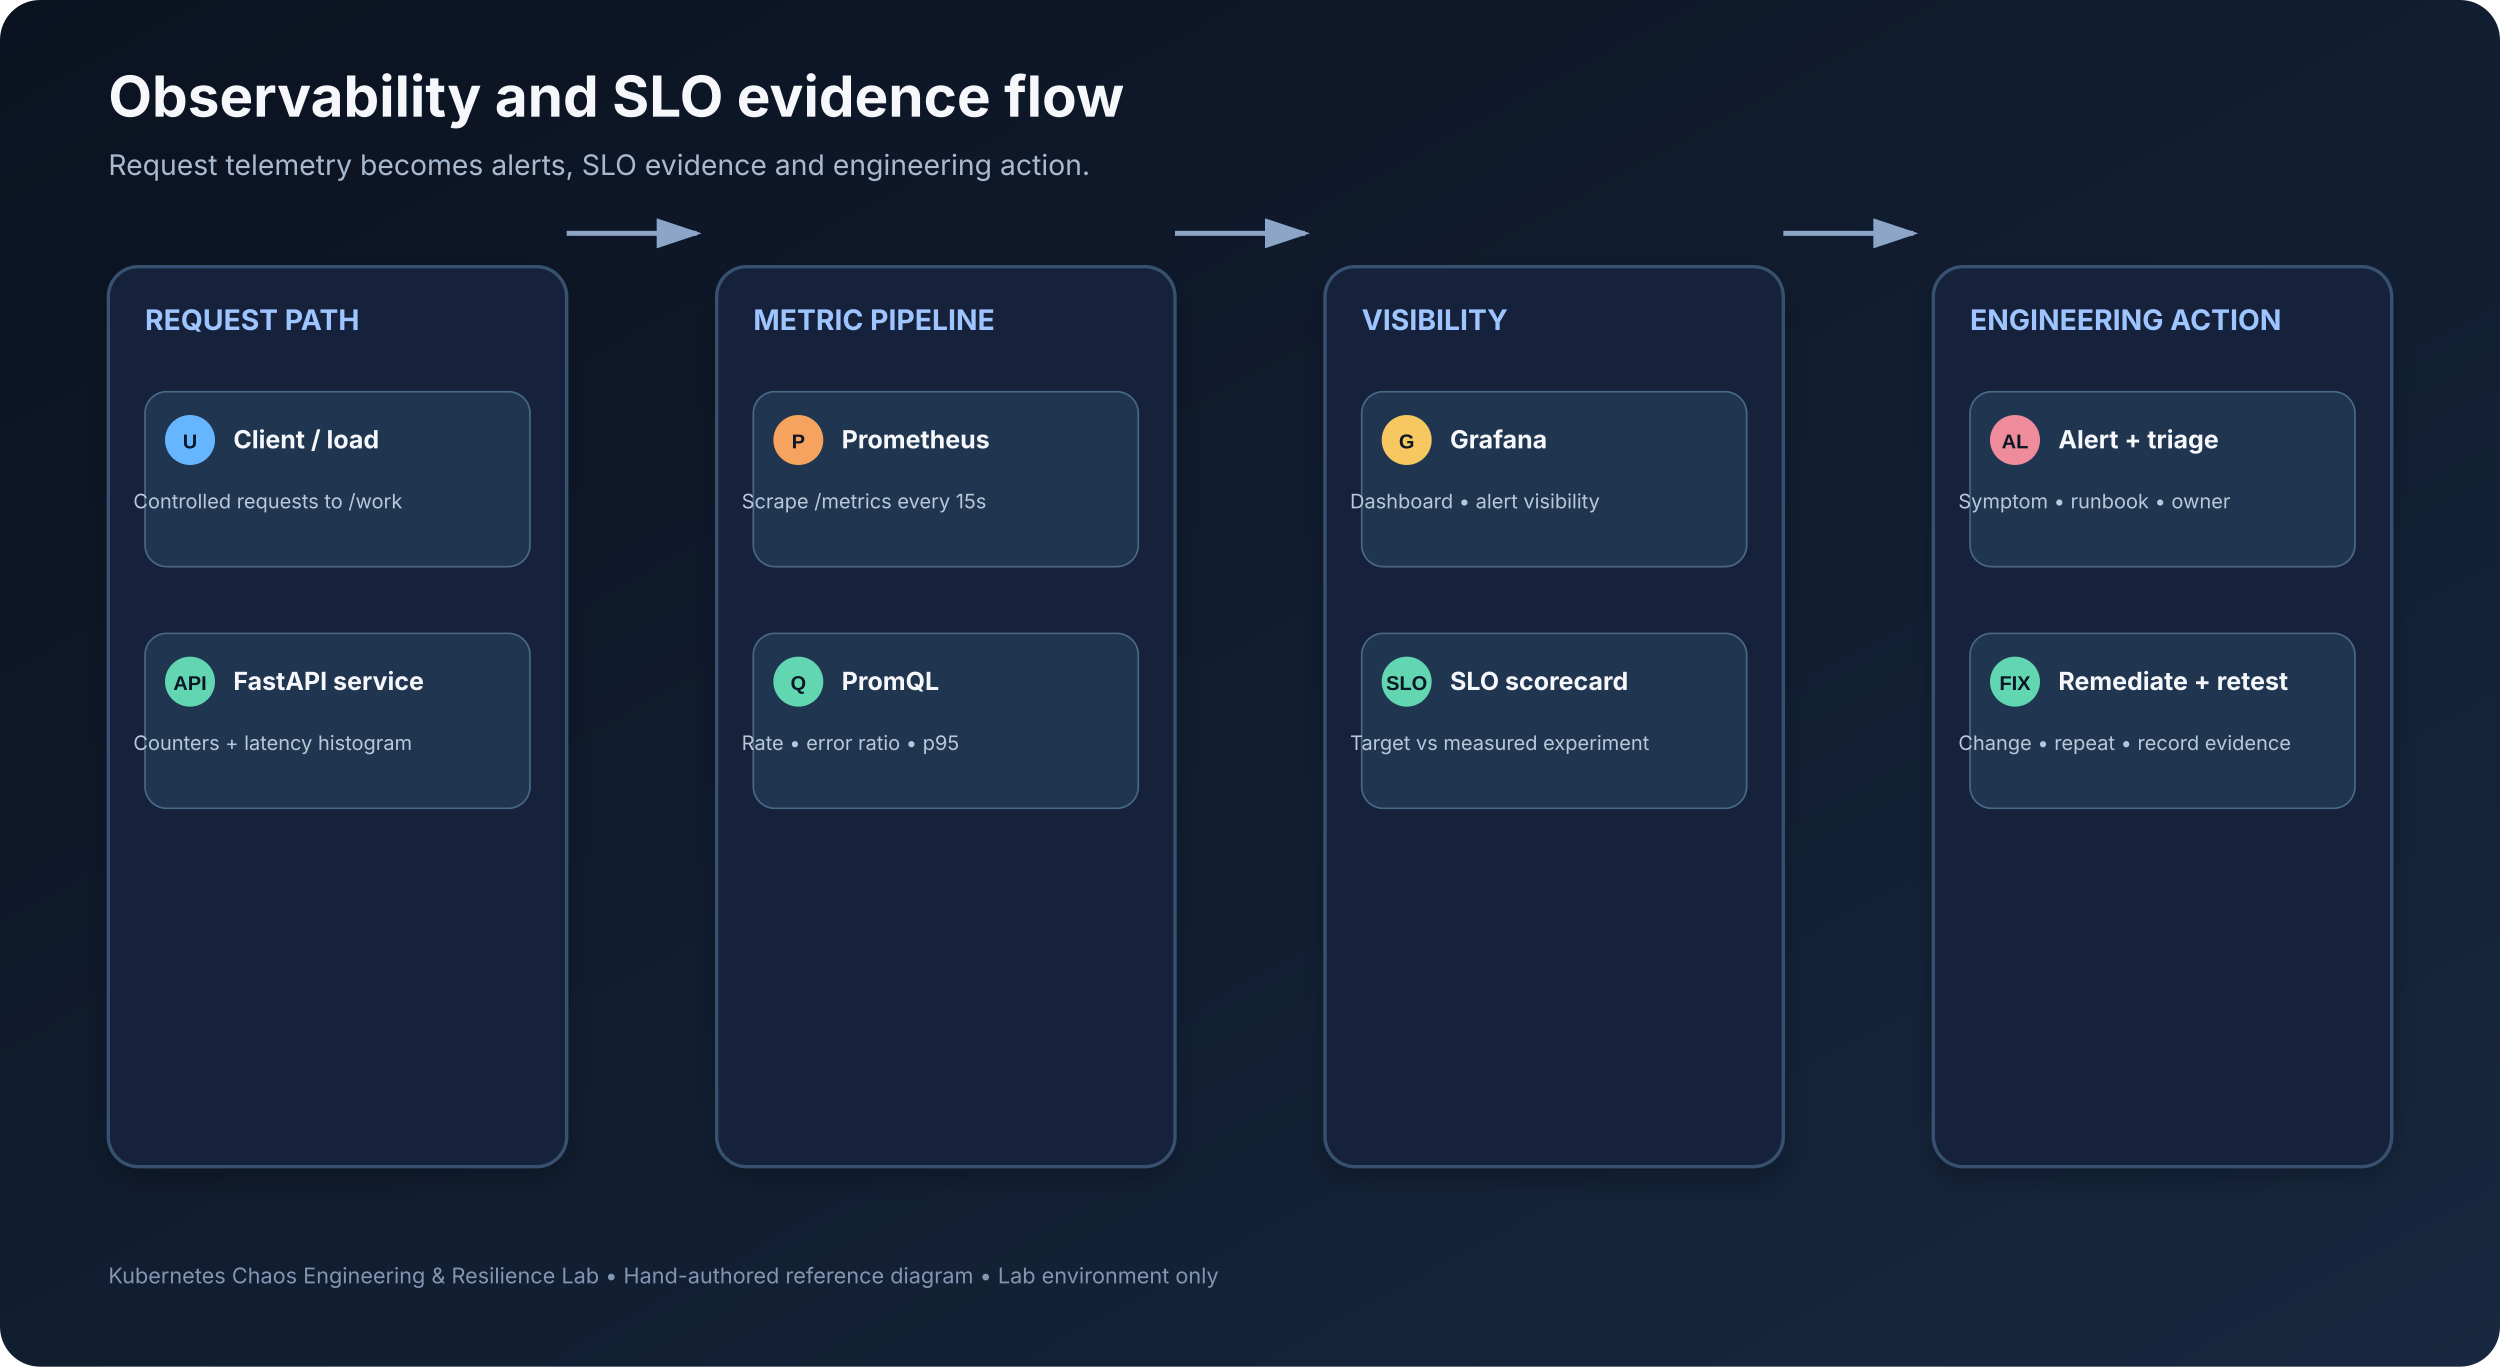
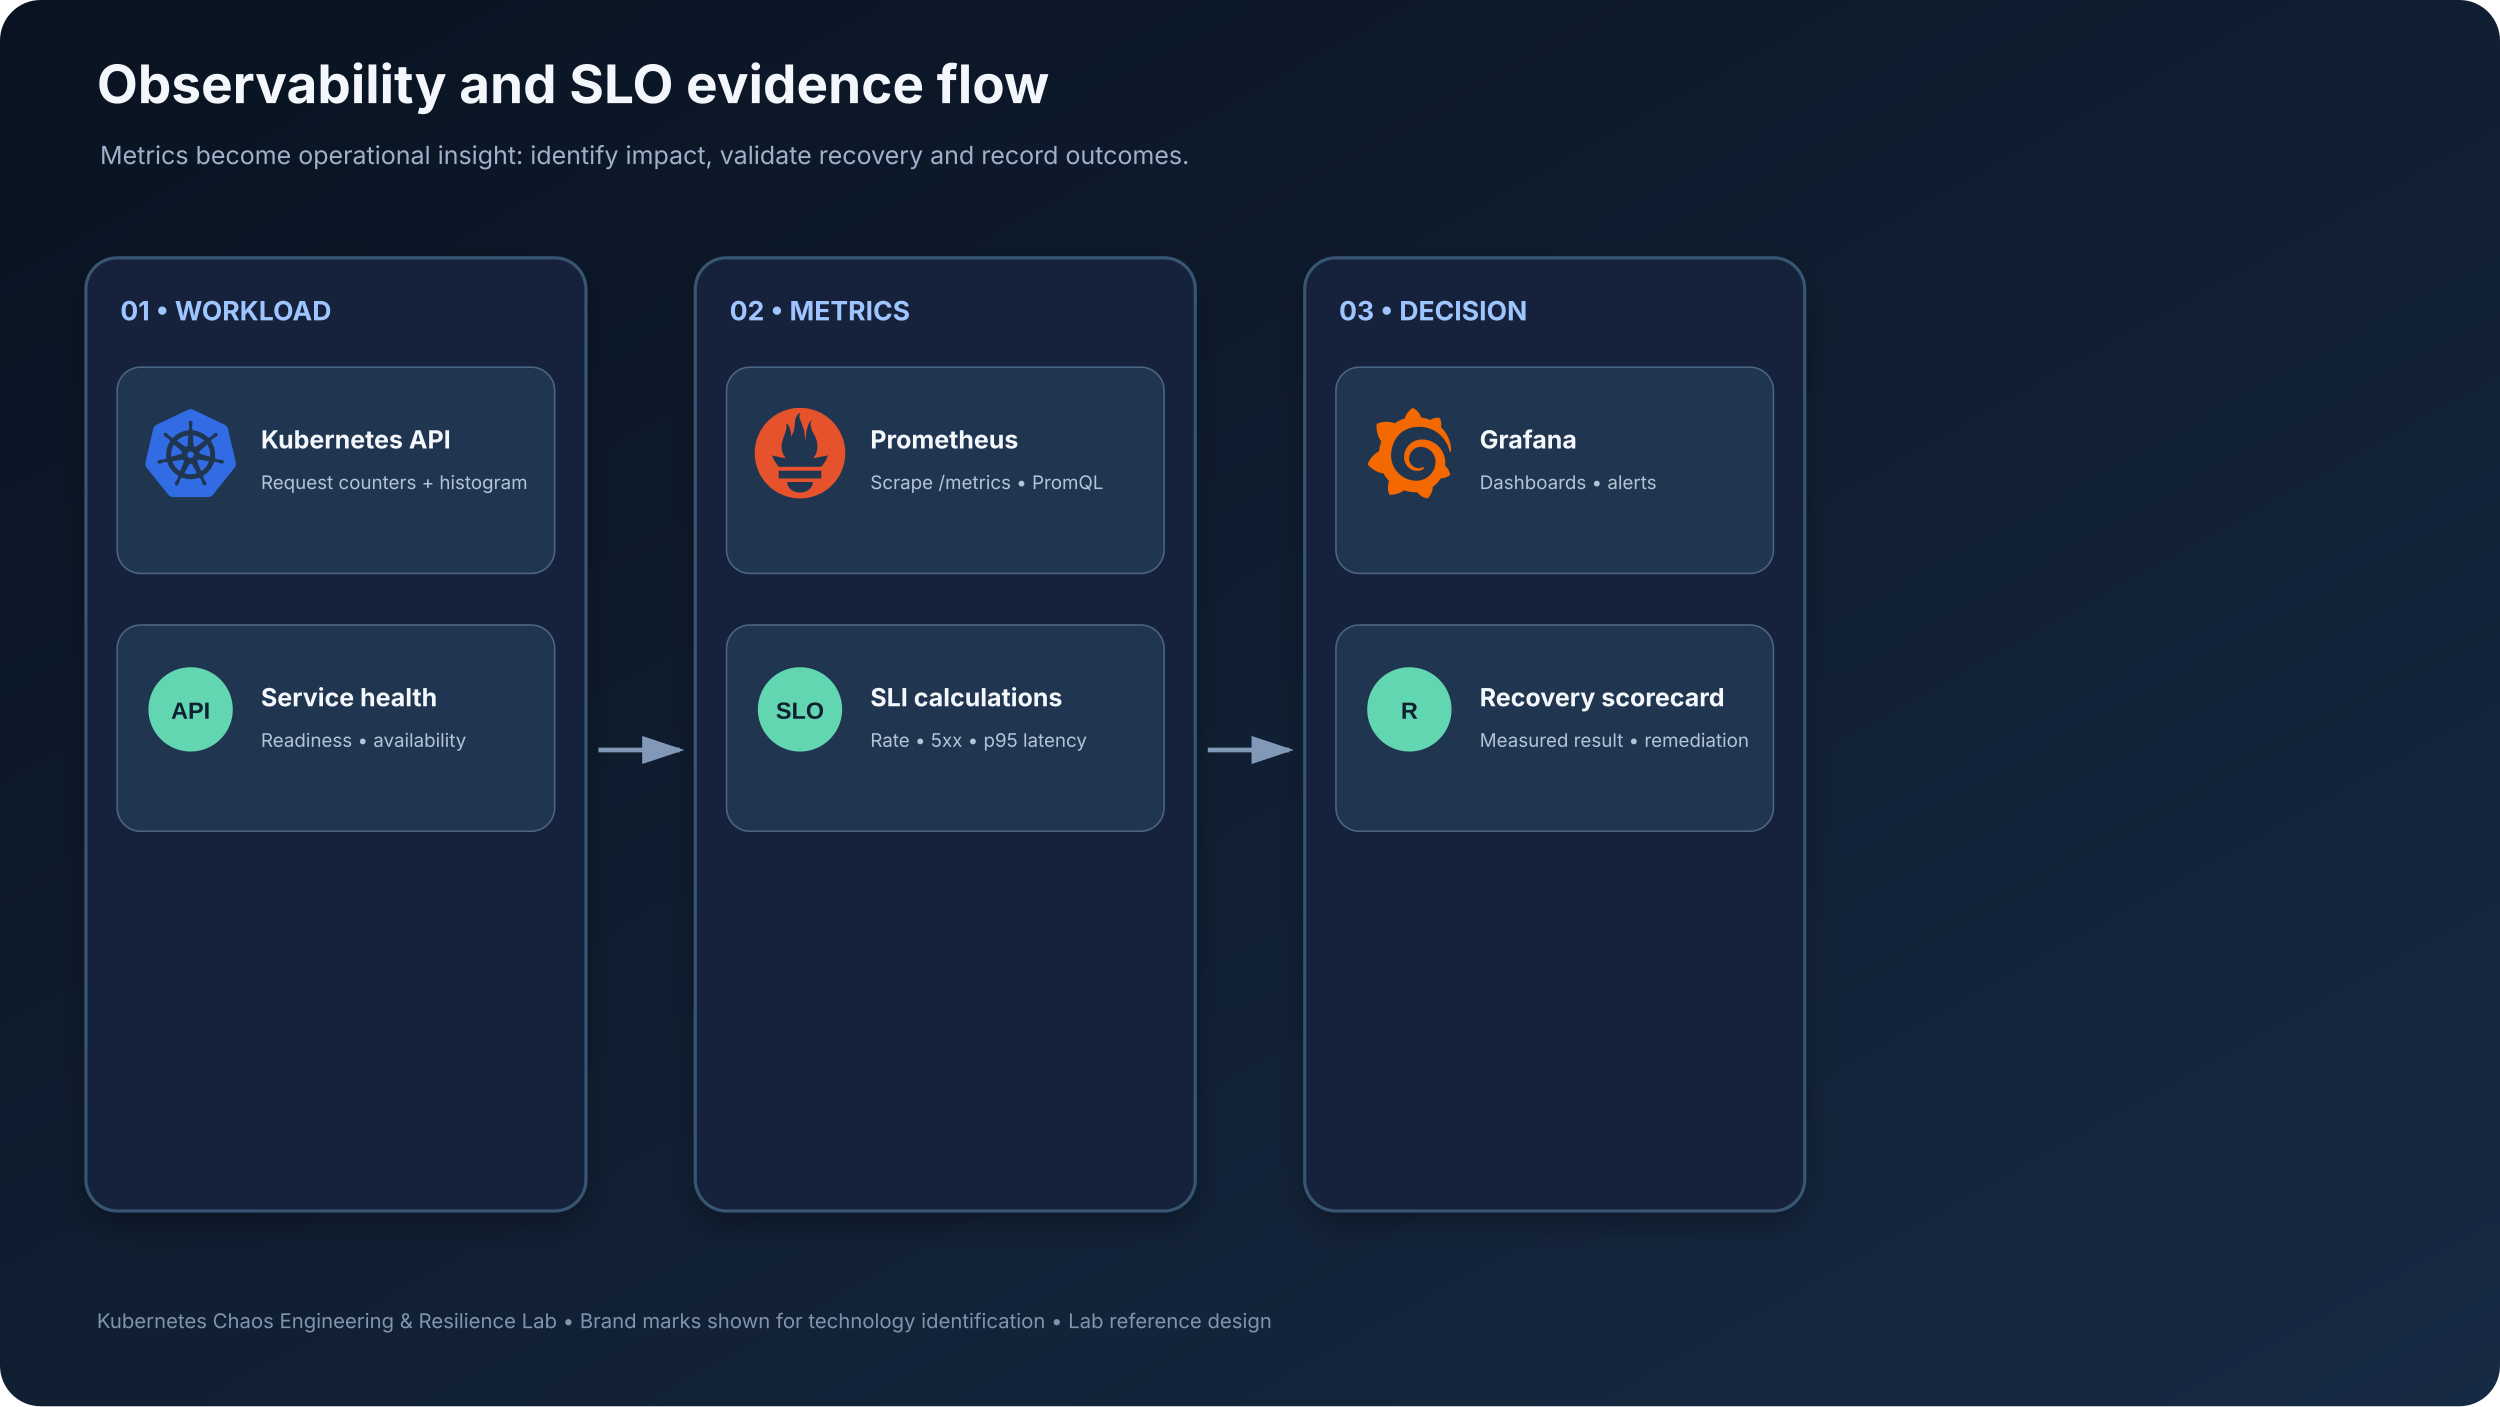
- <svg xmlns="http://www.w3.org/2000/svg" width="1500" height="820" viewBox="0 0 1500 820">
+ <svg xmlns="http://www.w3.org/2000/svg" width="1600" height="900" viewBox="0 0 1600 900">
  <defs>
    <linearGradient id="bg" x2="1" y2="1">
-       <stop stop-color="#0b1220" />
-       <stop offset="1" stop-color="#172840" />
+       <stop stop-color="#091321" />
+       <stop offset="1" stop-color="#172a43" />
    </linearGradient>
-     <filter id="sh">
-       <feDropShadow dx="0" dy="7" stdDeviation="8" flood-opacity=".25" />
+     <filter id="shadow">
+       <feDropShadow dx="0" dy="8" stdDeviation="10" flood-color="#000" flood-opacity=".3" />
    </filter>
-     <marker id="a" markerWidth="10" markerHeight="10" refX="8" refY="3" orient="auto">
-       <path d="M0 0L0 6L9 3Z" fill="#8da5c6" />
+     <marker id="arr" markerWidth="10" markerHeight="10" refX="8" refY="3" orient="auto">
+       <path d="M0 0L0 6L9 3Z" fill="#8199b7" />
    </marker>
  </defs>
-   <rect width="1500" height="820" rx="24" fill="url(#bg)" />
-   <text x="65" y="70" fill="#f5f7fb" font-family="Inter,Segoe UI,Arial" font-size="34" font-weight="700">Observability and SLO evidence flow</text>
-   <text x="65" y="105" fill="#a9bad0" font-family="Inter,Segoe UI,Arial" font-size="17">Request telemetry becomes alerts, SLO evidence and engineering action.</text>
-   <rect x="65" y="160" width="275" height="540" rx="18" fill="#14243a" stroke="#38516f" stroke-width="2" filter="url(#sh)" />
-   <text x="87" y="198" fill="#9ec5ff" font-family="Inter,Segoe UI,Arial" font-size="17" font-weight="700">REQUEST PATH</text>
-   <rect x="87" y="235" width="231" height="105" rx="13" fill="#203650" stroke="#496887" />
-   <circle cx="114" cy="264" r="15" fill="#65b6ff" />
-   <text x="114" y="269" text-anchor="middle" font-family="Arial" font-size="12" font-weight="700" fill="#0b1726">U</text>
-   <text x="140" y="269" font-family="Inter,Segoe UI,Arial" font-size="15" font-weight="700" fill="#f5f7fb">Client / load</text>
-   <text x="80" y="305" font-family="Inter,Segoe UI,Arial" font-size="12" fill="#b9c8d9">Controlled requests to /work</text>
-   <rect x="87" y="380" width="231" height="105" rx="13" fill="#203650" stroke="#496887" />
-   <circle cx="114" cy="409" r="15" fill="#61d6b0" />
-   <text x="114" y="414" text-anchor="middle" font-family="Arial" font-size="12" font-weight="700" fill="#0b1726">API</text>
-   <text x="140" y="414" font-family="Inter,Segoe UI,Arial" font-size="15" font-weight="700" fill="#f5f7fb">FastAPI service</text>
-   <text x="80" y="450" font-family="Inter,Segoe UI,Arial" font-size="12" fill="#b9c8d9">Counters + latency histogram</text>
-   <rect x="430" y="160" width="275" height="540" rx="18" fill="#14243a" stroke="#38516f" stroke-width="2" filter="url(#sh)" />
-   <text x="452" y="198" fill="#9ec5ff" font-family="Inter,Segoe UI,Arial" font-size="17" font-weight="700">METRIC PIPELINE</text>
-   <rect x="452" y="235" width="231" height="105" rx="13" fill="#203650" stroke="#496887" />
-   <circle cx="479" cy="264" r="15" fill="#f6a35f" />
-   <text x="479" y="269" text-anchor="middle" font-family="Arial" font-size="12" font-weight="700" fill="#0b1726">P</text>
-   <text x="505" y="269" font-family="Inter,Segoe UI,Arial" font-size="15" font-weight="700" fill="#f5f7fb">Prometheus</text>
-   <text x="445" y="305" font-family="Inter,Segoe UI,Arial" font-size="12" fill="#b9c8d9">Scrape /metrics every 15s</text>
-   <rect x="452" y="380" width="231" height="105" rx="13" fill="#203650" stroke="#496887" />
-   <circle cx="479" cy="409" r="15" fill="#61d6b0" />
-   <text x="479" y="414" text-anchor="middle" font-family="Arial" font-size="12" font-weight="700" fill="#0b1726">Q</text>
-   <text x="505" y="414" font-family="Inter,Segoe UI,Arial" font-size="15" font-weight="700" fill="#f5f7fb">PromQL</text>
-   <text x="445" y="450" font-family="Inter,Segoe UI,Arial" font-size="12" fill="#b9c8d9">Rate • error ratio • p95</text>
-   <rect x="795" y="160" width="275" height="540" rx="18" fill="#14243a" stroke="#38516f" stroke-width="2" filter="url(#sh)" />
-   <text x="817" y="198" fill="#9ec5ff" font-family="Inter,Segoe UI,Arial" font-size="17" font-weight="700">VISIBILITY</text>
-   <rect x="817" y="235" width="231" height="105" rx="13" fill="#203650" stroke="#496887" />
-   <circle cx="844" cy="264" r="15" fill="#f6c85f" />
-   <text x="844" y="269" text-anchor="middle" font-family="Arial" font-size="12" font-weight="700" fill="#0b1726">G</text>
-   <text x="870" y="269" font-family="Inter,Segoe UI,Arial" font-size="15" font-weight="700" fill="#f5f7fb">Grafana</text>
-   <text x="810" y="305" font-family="Inter,Segoe UI,Arial" font-size="12" fill="#b9c8d9">Dashboard • alert visibility</text>
-   <rect x="817" y="380" width="231" height="105" rx="13" fill="#203650" stroke="#496887" />
-   <circle cx="844" cy="409" r="15" fill="#61d6b0" />
-   <text x="844" y="414" text-anchor="middle" font-family="Arial" font-size="12" font-weight="700" fill="#0b1726">SLO</text>
-   <text x="870" y="414" font-family="Inter,Segoe UI,Arial" font-size="15" font-weight="700" fill="#f5f7fb">SLO scorecard</text>
-   <text x="810" y="450" font-family="Inter,Segoe UI,Arial" font-size="12" fill="#b9c8d9">Target vs measured experiment</text>
-   <rect x="1160" y="160" width="275" height="540" rx="18" fill="#14243a" stroke="#38516f" stroke-width="2" filter="url(#sh)" />
-   <text x="1182" y="198" fill="#9ec5ff" font-family="Inter,Segoe UI,Arial" font-size="17" font-weight="700">ENGINEERING ACTION</text>
-   <rect x="1182" y="235" width="231" height="105" rx="13" fill="#203650" stroke="#496887" />
-   <circle cx="1209" cy="264" r="15" fill="#ee8c9c" />
-   <text x="1209" y="269" text-anchor="middle" font-family="Arial" font-size="12" font-weight="700" fill="#0b1726">AL</text>
-   <text x="1235" y="269" font-family="Inter,Segoe UI,Arial" font-size="15" font-weight="700" fill="#f5f7fb">Alert + triage</text>
-   <text x="1175" y="305" font-family="Inter,Segoe UI,Arial" font-size="12" fill="#b9c8d9">Symptom • runbook • owner</text>
-   <rect x="1182" y="380" width="231" height="105" rx="13" fill="#203650" stroke="#496887" />
-   <circle cx="1209" cy="409" r="15" fill="#61d6b0" />
-   <text x="1209" y="414" text-anchor="middle" font-family="Arial" font-size="12" font-weight="700" fill="#0b1726">FIX</text>
-   <text x="1235" y="414" font-family="Inter,Segoe UI,Arial" font-size="15" font-weight="700" fill="#f5f7fb">Remediate + retest</text>
-   <text x="1175" y="450" font-family="Inter,Segoe UI,Arial" font-size="12" fill="#b9c8d9">Change • repeat • record evidence</text>
-   <path d="M340 140 L418 140" stroke="#8da5c6" stroke-width="3" fill="none" marker-end="url(#a)" />
-   <path d="M705 140 L783 140" stroke="#8da5c6" stroke-width="3" fill="none" marker-end="url(#a)" />
-   <path d="M1070 140 L1148 140" stroke="#8da5c6" stroke-width="3" fill="none" marker-end="url(#a)" />
-   <text x="65" y="770" fill="#8296b1" font-family="Inter,Segoe UI,Arial" font-size="13">Kubernetes Chaos Engineering &amp; Resilience Lab • Hand-authored reference diagram • Lab environment only</text>
+   <rect width="1600" height="900" rx="26" fill="url(#bg)" />
+   <text x="62" y="66" fill="#f3f6fa" font-family="Inter,Segoe UI,Arial" font-size="34" font-weight="700">Observability and SLO evidence flow</text>
+   <text x="64" y="105" fill="#9eb1c9" font-family="Inter,Segoe UI,Arial" font-size="16">Metrics become operational insight: identify impact, validate recovery and record outcomes.</text>
+   <rect x="55" y="165" width="320" height="610" rx="20" fill="#14243a" stroke="#385471" stroke-width="2" filter="url(#shadow)" />
+   <text x="77" y="205" fill="#9ec5ff" font-family="Inter,Segoe UI,Arial" font-size="17" font-weight="700">01 • WORKLOAD</text>
+   <rect x="75" y="235" width="280" height="132" rx="15" fill="#203650" stroke="#4b6685" />
+   <svg x="93" y="261" width="58" height="58" viewBox="0 0 24 24">
+     <path d="M10.204 14.35l.007.01-.999 2.413a5.171 5.171 0 0 1-2.075-2.597l2.578-.437.004.005a.44.44 0 0 1 .484.606zm-.833-2.129a.44.44 0 0 0 .173-.756l.002-.011L7.585 9.7a5.143 5.143 0 0 0-.73 3.255l2.514-.725.002-.009zm1.145-1.98a.44.44 0 0 0 .699-.337l.01-.005.15-2.62a5.144 5.144 0 0 0-3.01 1.442l2.147 1.523.004-.002zm.76 2.75l.723.349.722-.347.18-.78-.5-.623h-.804l-.5.623.179.779zm1.5-3.095a.44.44 0 0 0 .7.336l.008.003 2.134-1.513a5.188 5.188 0 0 0-2.992-1.442l.148 2.615.002.001zm10.876 5.97l-5.773 7.181a1.6 1.6 0 0 1-1.248.594l-9.261.003a1.6 1.6 0 0 1-1.247-.596l-5.776-7.18a1.583 1.583 0 0 1-.307-1.34L2.1 5.573c.108-.47.425-.864.863-1.073L11.305.513a1.606 1.606 0 0 1 1.385 0l8.345 3.985c.438.209.755.604.863 1.073l2.062 8.955c.108.47-.005.963-.308 1.34zm-3.289-2.057c-.042-.01-.103-.026-.145-.034-.174-.033-.315-.025-.479-.038-.35-.037-.638-.067-.895-.148-.105-.04-.18-.165-.216-.216l-.201-.059a6.45 6.45 0 0 0-.105-2.332 6.465 6.465 0 0 0-.936-2.163c.052-.047.15-.133.177-.159.008-.09.001-.183.094-.282.197-.185.444-.338.743-.522.142-.084.273-.137.415-.242.032-.024.076-.062.11-.089.24-.191.295-.52.123-.736-.172-.216-.506-.236-.745-.045-.034.027-.08.062-.111.088-.134.116-.217.23-.33.35-.246.25-.45.458-.673.609-.097.056-.239.037-.303.033l-.19.135a6.545 6.545 0 0 0-4.146-2.003l-.012-.223c-.065-.062-.143-.115-.163-.25-.022-.268.015-.557.057-.905.023-.163.061-.298.068-.475.001-.04-.001-.099-.001-.142 0-.306-.224-.555-.5-.555-.275 0-.499.249-.499.555l.001.014c0 .041-.002.092 0 .128.006.177.044.312.067.475.042.348.078.637.056.906a.545.545 0 0 1-.162.258l-.012.211a6.424 6.424 0 0 0-4.166 2.003 8.373 8.373 0 0 1-.18-.128c-.09.012-.18.04-.297-.029-.223-.15-.427-.358-.673-.608-.113-.12-.195-.234-.329-.349-.03-.026-.077-.062-.111-.088a.594.594 0 0 0-.348-.132.481.481 0 0 0-.398.176c-.172.216-.117.546.123.737l.007.005.104.083c.142.105.272.159.414.242.299.185.546.338.743.522.076.082.09.226.1.288l.16.143a6.462 6.462 0 0 0-1.02 4.506l-.208.06c-.055.072-.133.184-.215.217-.257.081-.546.11-.895.147-.164.014-.305.006-.48.039-.037.007-.09.02-.133.03l-.004.002-.007.002c-.295.071-.484.342-.423.608.061.267.349.429.645.365l.007-.001.01-.003.129-.029c.17-.046.294-.113.448-.172.33-.118.604-.217.87-.256.112-.009.23.069.288.101l.217-.037a6.5 6.5 0 0 0 2.88 3.596l-.09.218c.033.084.069.199.044.282-.097.252-.263.517-.452.813-.091.136-.185.242-.268.399-.02.037-.045.095-.064.134-.128.275-.034.591.213.71.248.12.556-.007.69-.282v-.002c.02-.039.046-.09.062-.127.07-.162.094-.301.144-.458.132-.332.205-.68.387-.897.05-.06.13-.082.215-.105l.113-.205a6.453 6.453 0 0 0 4.609.012l.106.192c.086.028.18.042.256.155.136.232.229.507.342.84.05.156.074.295.145.457.016.037.043.09.062.129.133.276.442.402.69.282.247-.118.341-.435.213-.71-.02-.039-.045-.096-.065-.134-.083-.156-.177-.261-.268-.398-.19-.296-.346-.541-.443-.793-.04-.13.007-.21.038-.294-.018-.022-.059-.144-.083-.202a6.499 6.499 0 0 0 2.88-3.622c.064.01.176.03.213.038.075-.05.144-.114.28-.104.266.039.54.138.87.256.154.06.277.128.448.173.036.01.088.019.13.028l.009.003.007.001c.297.064.584-.098.645-.365.06-.266-.128-.537-.423-.608zM16.4 9.701l-1.95 1.746v.005a.44.44 0 0 0 .173.757l.003.01 2.526.728a5.199 5.199 0 0 0-.108-1.674A5.208 5.208 0 0 0 16.4 9.7zm-4.013 5.325a.437.437 0 0 0-.404-.232.44.44 0 0 0-.372.233h-.002l-1.268 2.292a5.164 5.164 0 0 0 3.326.003l-1.27-2.296h-.01zm1.888-1.293a.44.44 0 0 0-.27.036.44.44 0 0 0-.214.572l-.003.004 1.01 2.438a5.15 5.15 0 0 0 2.081-2.615l-2.6-.44-.004.005z" fill="#326CE5" />
+   </svg>
+   <text x="167" y="287" fill="#f4f7fb" font-family="Inter,Segoe UI,Arial" font-size="16" font-weight="700">Kubernetes API</text>
+   <text x="167" y="313" fill="#b4c4d6" font-family="Inter,Segoe UI,Arial" font-size="12">Request counters + histogram</text>
+   <rect x="75" y="400" width="280" height="132" rx="15" fill="#203650" stroke="#4b6685" />
+   <circle cx="122" cy="454" r="27" fill="#61d6b0" />
+   <text x="122" y="460" text-anchor="middle" fill="#102033" font-family="Arial" font-size="15" font-weight="700">API</text>
+   <text x="167" y="452" fill="#f4f7fb" font-family="Inter,Segoe UI,Arial" font-size="16" font-weight="700">Service health</text>
+   <text x="167" y="478" fill="#b4c4d6" font-family="Inter,Segoe UI,Arial" font-size="12">Readiness • availability</text>
+   <rect x="445" y="165" width="320" height="610" rx="20" fill="#14243a" stroke="#385471" stroke-width="2" filter="url(#shadow)" />
+   <text x="467" y="205" fill="#9ec5ff" font-family="Inter,Segoe UI,Arial" font-size="17" font-weight="700">02 • METRICS</text>
+   <rect x="465" y="235" width="280" height="132" rx="15" fill="#203650" stroke="#4b6685" />
+   <svg x="483" y="261" width="58" height="58" viewBox="0 0 24 24">
+     <path d="M12 0C5.373 0 0 5.372 0 12c0 6.627 5.373 12 12 12s12-5.373 12-12c0-6.628-5.373-12-12-12zm0 22.46c-1.885 0-3.414-1.26-3.414-2.814h6.828c0 1.553-1.528 2.813-3.414 2.813zm5.64-3.745H6.36v-2.046h11.28v2.046zm-.04-3.098H6.391c-.037-.043-.075-.086-.111-.13-1.155-1.401-1.427-2.133-1.69-2.879-.005-.025 1.4.287 2.395.511 0 0 .513.119 1.262.255-.72-.843-1.147-1.915-1.147-3.01 0-2.406 1.845-4.508 1.18-6.207.648.053 1.34 1.367 1.387 3.422.689-.951.977-2.69.977-3.755 0-1.103.727-2.385 1.454-2.429-.648 1.069.168 1.984.894 4.256.272.854.237 2.29.447 3.201.07-1.892.395-4.652 1.595-5.605-.529 1.2.079 2.702.494 3.424.671 1.164 1.078 2.047 1.078 3.716a4.642 4.642 0 01-1.11 2.996c.792-.149 1.34-.283 1.34-.283l2.573-.502s-.374 1.538-1.81 3.019z" fill="#E6522C" />
+   </svg>
+   <text x="557" y="287" fill="#f4f7fb" font-family="Inter,Segoe UI,Arial" font-size="16" font-weight="700">Prometheus</text>
+   <text x="557" y="313" fill="#b4c4d6" font-family="Inter,Segoe UI,Arial" font-size="12">Scrape /metrics • PromQL</text>
+   <rect x="465" y="400" width="280" height="132" rx="15" fill="#203650" stroke="#4b6685" />
+   <circle cx="512" cy="454" r="27" fill="#61d6b0" />
+   <text x="512" y="460" text-anchor="middle" fill="#102033" font-family="Arial" font-size="15" font-weight="700">SLO</text>
+   <text x="557" y="452" fill="#f4f7fb" font-family="Inter,Segoe UI,Arial" font-size="16" font-weight="700">SLI calculations</text>
+   <text x="557" y="478" fill="#b4c4d6" font-family="Inter,Segoe UI,Arial" font-size="12">Rate • 5xx • p95 latency</text>
+   <rect x="835" y="165" width="320" height="610" rx="20" fill="#14243a" stroke="#385471" stroke-width="2" filter="url(#shadow)" />
+   <text x="857" y="205" fill="#9ec5ff" font-family="Inter,Segoe UI,Arial" font-size="17" font-weight="700">03 • DECISION</text>
+   <rect x="855" y="235" width="280" height="132" rx="15" fill="#203650" stroke="#4b6685" />
+   <svg x="873" y="261" width="58" height="58" viewBox="0 0 24 24">
+     <path d="M23.02 10.59a8.578 8.578 0 0 0-.862-3.034 8.911 8.911 0 0 0-1.789-2.445c.337-1.342-.413-2.505-.413-2.505-1.292-.08-2.113.4-2.416.62-.052-.02-.102-.044-.154-.064-.22-.089-.446-.172-.677-.247-.231-.073-.47-.14-.711-.197a9.867 9.867 0 0 0-.875-.161C14.557.753 12.94 0 12.94 0c-1.804 1.145-2.147 2.744-2.147 2.744l-.018.093c-.098.029-.2.057-.298.088-.138.042-.275.094-.413.143-.138.055-.275.107-.41.166a8.869 8.869 0 0 0-1.557.87l-.063-.029c-2.497-.955-4.716.195-4.716.195-.203 2.658.996 4.33 1.235 4.636a11.608 11.608 0 0 0-.607 2.635C1.636 12.677.953 15.014.953 15.014c1.926 2.214 4.171 2.351 4.171 2.351.003-.002.006-.002.006-.005.285.509.615.994.986 1.446.156.19.32.371.488.548-.704 2.009.099 3.68.099 3.68 2.144.08 3.553-.937 3.849-1.173a9.784 9.784 0 0 0 3.164.501h.08l.055-.003.107-.002.103-.005.003.002c1.01 1.44 2.788 1.646 2.788 1.646 1.264-1.332 1.337-2.653 1.337-2.94v-.058c0-.02-.003-.039-.003-.06.265-.187.52-.387.758-.6a7.875 7.875 0 0 0 1.415-1.7c1.43.083 2.437-.885 2.437-.885-.236-1.49-1.085-2.216-1.264-2.354l-.018-.013-.016-.013a.217.217 0 0 1-.031-.02c.008-.092.016-.18.02-.27.011-.162.016-.323.016-.48v-.253l-.005-.098-.008-.135a1.891 1.891 0 0 0-.01-.13c-.003-.042-.008-.083-.013-.125l-.016-.124-.018-.122a6.215 6.215 0 0 0-2.032-3.73 6.015 6.015 0 0 0-3.222-1.46 6.292 6.292 0 0 0-.85-.048l-.107.002h-.063l-.044.003-.104.008a4.777 4.777 0 0 0-3.335 1.695c-.332.4-.592.84-.768 1.297a4.594 4.594 0 0 0-.312 1.817l.003.091c.005.055.007.11.013.164a3.615 3.615 0 0 0 .698 1.82 3.53 3.53 0 0 0 1.827 1.282c.33.098.66.14.971.137.039 0 .078 0 .114-.002l.063-.003c.02 0 .041-.003.062-.003.034-.002.065-.007.099-.01.007 0 .018-.003.028-.003l.031-.005.06-.008a1.18 1.18 0 0 0 .112-.02c.036-.008.072-.013.109-.024a2.634 2.634 0 0 0 .914-.415c.028-.02.056-.041.085-.065a.248.248 0 0 0 .039-.35.244.244 0 0 0-.309-.06l-.078.042c-.09.044-.184.083-.283.116a2.476 2.476 0 0 1-.475.096c-.028.003-.054.006-.083.006l-.083.002c-.026 0-.054 0-.08-.002l-.102-.006h-.012l-.024.006c-.016-.003-.031-.003-.044-.006-.031-.002-.06-.007-.091-.01a2.59 2.59 0 0 1-.724-.213 2.557 2.557 0 0 1-.667-.438 2.52 2.52 0 0 1-.805-1.475 2.306 2.306 0 0 1-.029-.444l.006-.122v-.023l.002-.031c.003-.021.003-.04.005-.06a3.163 3.163 0 0 1 1.352-2.29 3.12 3.12 0 0 1 .937-.43 2.946 2.946 0 0 1 .776-.101h.06l.07.002.045.003h.026l.07.005a4.041 4.041 0 0 1 1.635.49 3.94 3.94 0 0 1 1.602 1.662 3.77 3.77 0 0 1 .397 1.414l.005.076.003.075c.002.026.002.05.002.075 0 .024.003.052 0 .07v.065l-.002.073-.008.174a6.195 6.195 0 0 1-.08.639 5.1 5.1 0 0 1-.267.927 5.31 5.31 0 0 1-.624 1.13 5.052 5.052 0 0 1-3.237 2.014 4.82 4.82 0 0 1-.649.066l-.039.003h-.287a6.607 6.607 0 0 1-1.716-.265 6.776 6.776 0 0 1-3.4-2.274 6.75 6.75 0 0 1-.746-1.15 6.616 6.616 0 0 1-.714-2.596l-.005-.083-.002-.02v-.056l-.003-.073v-.096l-.003-.104v-.07l.003-.163c.008-.22.026-.45.054-.678a8.707 8.707 0 0 1 .28-1.355c.128-.444.286-.872.473-1.277a7.04 7.04 0 0 1 1.456-2.1 5.925 5.925 0 0 1 .953-.763c.169-.111.343-.213.524-.306.089-.05.182-.091.273-.135.047-.02.093-.042.138-.062a7.177 7.177 0 0 1 .714-.267l.145-.045c.049-.015.098-.026.148-.041.098-.029.197-.052.296-.076.049-.013.1-.02.15-.033l.15-.032.151-.028.076-.013.075-.01.153-.024c.057-.01.114-.013.171-.023l.169-.021c.036-.003.073-.008.106-.01l.073-.008.036-.003.042-.002c.057-.003.114-.008.171-.01l.086-.006h.023l.037-.003.145-.007a7.999 7.999 0 0 1 1.708.125 7.917 7.917 0 0 1 2.048.68 8.253 8.253 0 0 1 1.672 1.09l.09.077.089.078c.06.052.114.107.171.159.057.052.112.106.166.16.052.055.107.107.159.164a8.671 8.671 0 0 1 1.41 1.978c.012.026.028.052.04.078l.04.078.075.156c.023.051.05.1.07.153l.065.15a8.848 8.848 0 0 1 .45 1.34.19.19 0 0 0 .201.142.186.186 0 0 0 .172-.184c.01-.246.002-.532-.024-.856z" fill="#F46800" />
+   </svg>
+   <text x="947" y="287" fill="#f4f7fb" font-family="Inter,Segoe UI,Arial" font-size="16" font-weight="700">Grafana</text>
+   <text x="947" y="313" fill="#b4c4d6" font-family="Inter,Segoe UI,Arial" font-size="12">Dashboards • alerts</text>
+   <rect x="855" y="400" width="280" height="132" rx="15" fill="#203650" stroke="#4b6685" />
+   <circle cx="902" cy="454" r="27" fill="#61d6b0" />
+   <text x="902" y="460" text-anchor="middle" fill="#102033" font-family="Arial" font-size="15" font-weight="700">R</text>
+   <text x="947" y="452" fill="#f4f7fb" font-family="Inter,Segoe UI,Arial" font-size="16" font-weight="700">Recovery scorecard</text>
+   <text x="947" y="478" fill="#b4c4d6" font-family="Inter,Segoe UI,Arial" font-size="12">Measured result • remediation</text>
+   <path d="M383 480 L435 480" stroke="#8199b7" stroke-width="3" marker-end="url(#arr)" />
+   <path d="M773 480 L825 480" stroke="#8199b7" stroke-width="3" marker-end="url(#arr)" />
+   <text x="62" y="850" fill="#8094ae" font-family="Inter,Segoe UI,Arial" font-size="13">Kubernetes Chaos Engineering &amp; Resilience Lab • Brand marks shown for technology identification • Lab reference design</text>
</svg>
